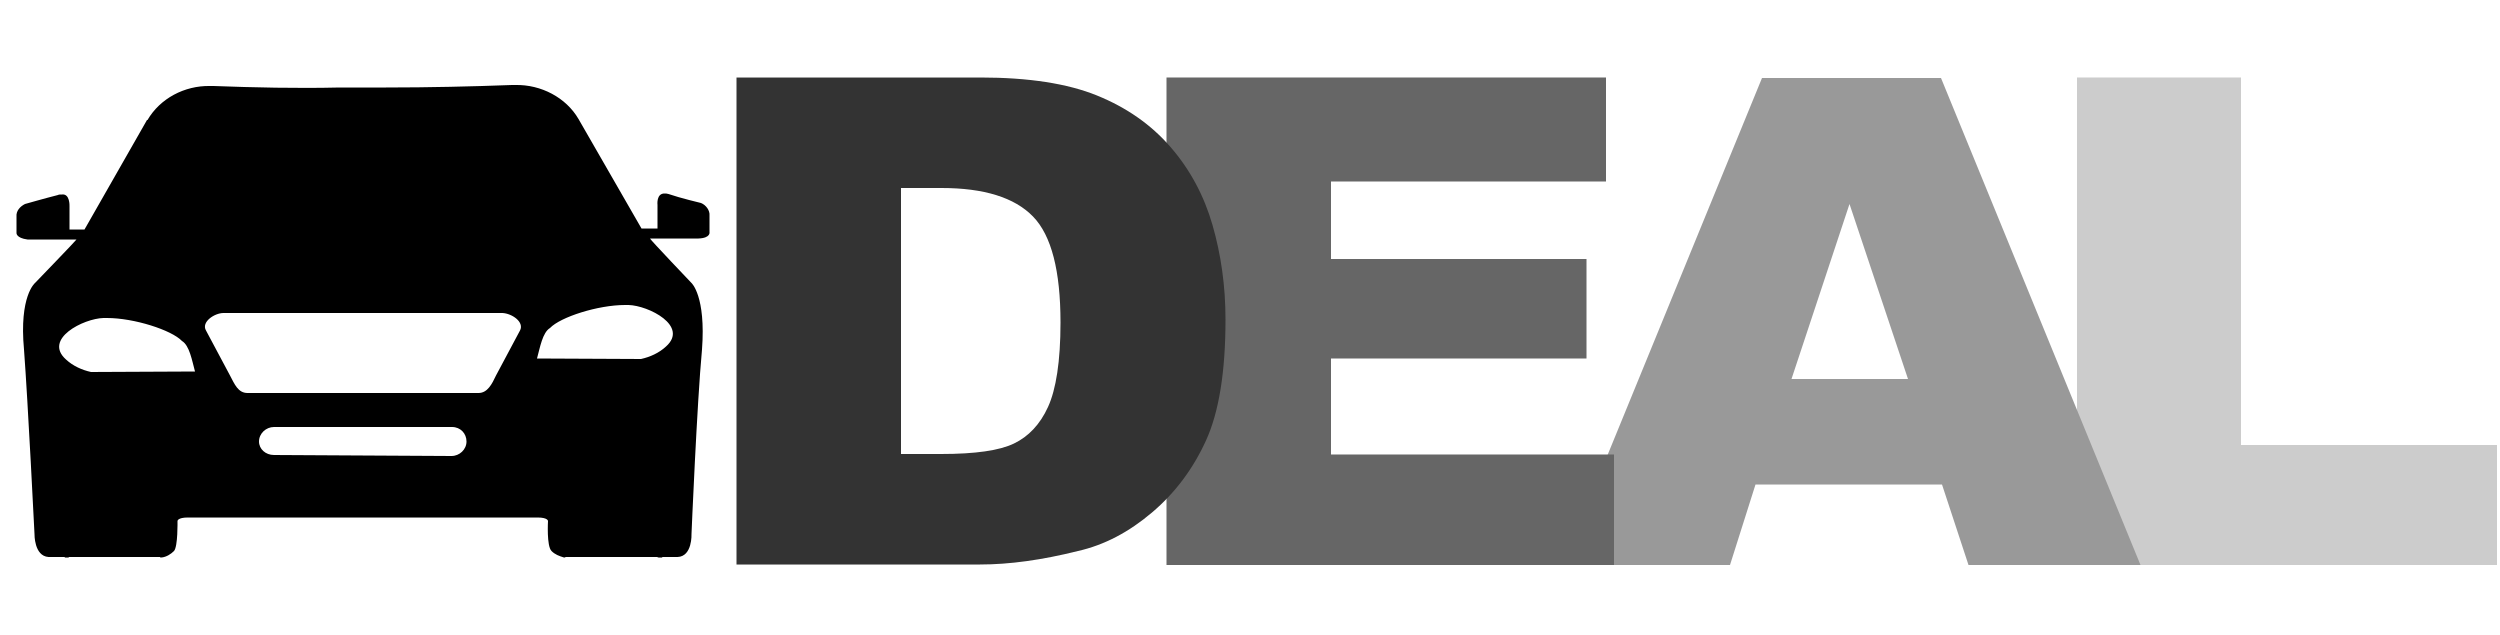
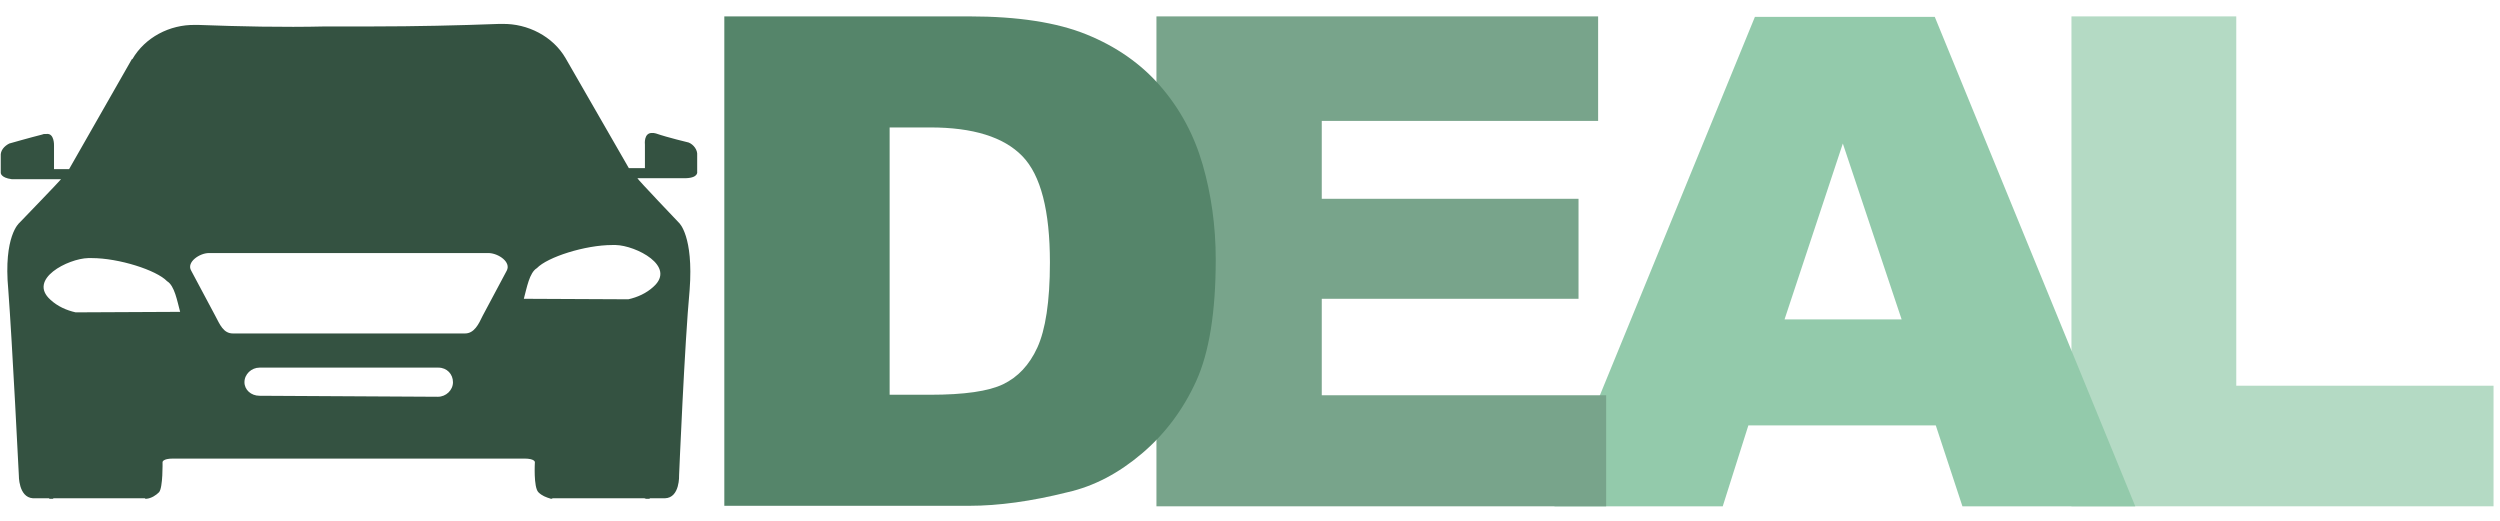
- <svg xmlns="http://www.w3.org/2000/svg" version="1.1" id="master-artboard" x="0px" y="0px" viewBox="0 0 500 127" style="enable-background:new 0 0 500 127;" xml:space="preserve">
-   <style type="text/css">
- 	.st0{fill:#0B2E4D;stroke:#AAAAAA;stroke-width:0.749;stroke-miterlimit:2.998;}
- 	.st1{fill:#CCCCCC;}
- 	.st2{fill:#999999;}
- 	.st3{fill:#666666;}
- 	.st4{fill:#333333;}
- </style>
-   <path class="st0" d="M164.5,64.3L164.5,64.3" />
-   <path d="M42.7,17.2H42c-5.1-0.1-10,2.5-12.5,6.8h-0.1L16.9,45.9h-3v-4.7c0,0,0.1-2.5-1.5-2.3c-0.3,0-0.7,0-0.8,0.1  C9.2,39.6,5,40.8,5,40.8c-1,0.5-1.8,1.4-1.7,2.5v3.3c0,0-0.1,1,2.2,1.3h9.8c0,0.1-8.3,8.7-8.3,8.7s-3.2,2.6-2.2,13.3  c0.8,10.7,2.1,36.9,2.1,36.9s-0.1,4.4,2.8,4.6h3.2l0.1,0.1h0.7l0.1-0.1H32c0,0.1,0.1,0.1,0.3,0.1c1-0.1,1.9-0.7,2.5-1.3  c0.8-0.9,0.7-6,0.7-6s0-0.7,2.1-0.7h69.9c2.1,0,2.1,0.7,2.1,0.7s-0.3,5,0.7,6c0.7,0.7,1.5,1,2.5,1.3c0.1,0,0.3,0,0.3-0.1h18.3  l0.3,0.1h0.7l0.1-0.1h3c3-0.1,2.8-4.6,2.8-4.6s1.1-26.3,2.1-36.9c0.8-10.7-2.1-13.3-2.1-13.3s-8.3-8.7-8.3-8.9h9.7  c2.5-0.1,2.2-1.3,2.2-1.3v-3.3c0.1-1-0.7-2.1-1.7-2.5c0,0-4.2-1-6.5-1.8c-0.3-0.1-0.6-0.1-0.7-0.1c-1.8-0.1-1.5,2.3-1.5,2.3v4.7  h-3.2l-12.6-21.9l0,0c-2.5-4.3-7.5-6.9-12.6-6.8h-0.7c-8,0.3-16.6,0.5-25.2,0.5h-9.3C59.4,17.7,50.8,17.5,42.7,17.2L42.7,17.2z   M54.8,91c-1.7,0-3-1.2-3-2.7l0,0l0,0c0-1.6,1.4-2.9,3-2.9h35.6c1.7,0,2.9,1.3,2.9,2.9l0,0c0,1.6-1.4,2.9-3,2.9l0,0L54.8,91L54.8,91  z M49.5,78.6c-1.9,0-2.6-1.8-3.5-3.5l-4.8-9c-1-1.7,1.7-3.5,3.5-3.5h55.8c1.9,0.1,4.4,1.8,3.5,3.5l-4.8,9c-0.8,1.7-1.7,3.5-3.5,3.5  H49.5z M107.4,71.7c0.6-2.2,1.1-5.2,2.6-6.1c2.1-2.2,9.6-4.6,15-4.6h0.7c4,0.1,12.1,4.2,7.5,8.3c-1.4,1.3-3.2,2.1-5,2.5L107.4,71.7z   M72.9,103.5L72.9,103.5 M18.2,74.4c-1.8-0.4-3.6-1.2-5-2.5c-4.6-4.1,3.5-8.2,7.5-8.3h0.7c5.4,0,12.9,2.4,15,4.6  c1.5,0.9,2,3.9,2.6,6.1L18.2,74.4z" />
-   <g>
-     <path class="st1" d="M415.4,15.5h32.8V89h51.2v24h-84V15.5z" />
-     <path class="st2" d="M381.6,75.8l-11.7-35l-11.6,35H381.6z M388.4,96.9h-37.3L346,113h-33.5l39.9-97.4h35.8l39.9,97.4h-34.4   L388.4,96.9z" />
-     <path class="st3" d="M233.3,15.5h87.9v20.8h-55v15.5h51.1v19.9h-51.1v19.2h56.6V113h-89.5L233.3,15.5L233.3,15.5z" />
-     <path class="st4" d="M147.4,15.5h48.7c9.6,0,17.4,1.2,23.3,3.6c5.9,2.4,10.8,5.8,14.7,10.3s6.7,9.7,8.4,15.6s2.6,12.2,2.6,18.9   c0,10.4-1.3,18.5-3.9,24.2c-2.6,5.7-6.2,10.5-10.8,14.4s-9.5,6.5-14.8,7.7c-7.2,1.8-13.7,2.7-19.6,2.7h-48.7V15.5H147.4z    M180.2,37.6v53.2h8c6.9,0,11.7-0.7,14.6-2.1c2.9-1.4,5.2-3.8,6.8-7.3s2.5-9.1,2.5-16.9c0-10.3-1.8-17.4-5.5-21.2   s-9.8-5.7-18.3-5.7H180.2z" />
+ <svg xmlns="http://www.w3.org/2000/svg" id="master-artboard" viewBox="0 0 1403.453 292.199" version="1.1" x="0px" y="0px" style="enable-background:new 0 0 336 235.2;" width="1403.453px" height="292.199px">
+   <defs>
+     <radialGradient id="gradient-0" gradientUnits="objectBoundingBox" cx="0.5" cy="0.5" r="0.5">
+       <stop offset="0" style="stop-color: #ffffff" />
+       <stop offset="1" style="stop-color: #cccccc" />
+     </radialGradient>
+   </defs>
+   <rect id="ee-background" x="0" y="0" width="1403.453" height="292.199" style="fill: rgb(33, 37, 41); fill-opacity: 0; pointer-events: none;" />
+   <g transform="matrix(2.189131, 0, 0, 2.189131, 116.6779, 97.97124)">
+     <path class="st0" d="M164.5,64.3L164.5,64.3" style="fill: rgb(11, 46, 77); stroke: rgb(170, 170, 170); stroke-width: 0.749; stroke-miterlimit: 2.998;" />
+     <path d="M42.7,17.2H42c-5.1-0.1-10,2.5-12.5,6.8h-0.1L16.9,45.9h-3v-4.7c0,0,0.1-2.5-1.5-2.3c-0.3,0-0.7,0-0.8,0.1  C9.2,39.6,5,40.8,5,40.8c-1,0.5-1.8,1.4-1.7,2.5v3.3c0,0-0.1,1,2.2,1.3h9.8c0,0.1-8.3,8.7-8.3,8.7s-3.2,2.6-2.2,13.3  c0.8,10.7,2.1,36.9,2.1,36.9s-0.1,4.4,2.8,4.6h3.2l0.1,0.1h0.7l0.1-0.1H32c0,0.1,0.1,0.1,0.3,0.1c1-0.1,1.9-0.7,2.5-1.3  c0.8-0.9,0.7-6,0.7-6s0-0.7,2.1-0.7h69.9c2.1,0,2.1,0.7,2.1,0.7s-0.3,5,0.7,6c0.7,0.7,1.5,1,2.5,1.3c0.1,0,0.3,0,0.3-0.1h18.3  l0.3,0.1h0.7l0.1-0.1h3c3-0.1,2.8-4.6,2.8-4.6s1.1-26.3,2.1-36.9c0.8-10.7-2.1-13.3-2.1-13.3s-8.3-8.7-8.3-8.9h9.7  c2.5-0.1,2.2-1.3,2.2-1.3v-3.3c0.1-1-0.7-2.1-1.7-2.5c0,0-4.2-1-6.5-1.8c-0.3-0.1-0.6-0.1-0.7-0.1c-1.8-0.1-1.5,2.3-1.5,2.3v4.7  h-3.2l-12.6-21.9l0,0c-2.5-4.3-7.5-6.9-12.6-6.8h-0.7c-8,0.3-16.6,0.5-25.2,0.5h-9.3C59.4,17.7,50.8,17.5,42.7,17.2L42.7,17.2z   M54.8,91c-1.7,0-3-1.2-3-2.7l0,0l0,0c0-1.6,1.4-2.9,3-2.9h35.6c1.7,0,2.9,1.3,2.9,2.9l0,0c0,1.6-1.4,2.9-3,2.9l0,0L54.8,91L54.8,91  z M49.5,78.6c-1.9,0-2.6-1.8-3.5-3.5l-4.8-9c-1-1.7,1.7-3.5,3.5-3.5h55.8c1.9,0.1,4.4,1.8,3.5,3.5l-4.8,9c-0.8,1.7-1.7,3.5-3.5,3.5  H49.5z M107.4,71.7c0.6-2.2,1.1-5.2,2.6-6.1c2.1-2.2,9.6-4.6,15-4.6h0.7c4,0.1,12.1,4.2,7.5,8.3c-1.4,1.3-3.2,2.1-5,2.5L107.4,71.7z   M72.9,103.5L72.9,103.5 M18.2,74.4c-1.8-0.4-3.6-1.2-5-2.5c-4.6-4.1,3.5-8.2,7.5-8.3h0.7c5.4,0,12.9,2.4,15,4.6  c1.5,0.9,2,3.9,2.6,6.1L18.2,74.4z" style="fill: rgb(52, 82, 65);" transform="matrix(1.288555, 0, 0, 1.288555, -57.35915, -60.52183)" />
+     <g transform="matrix(1.288555, 0, 0, 1.288555, -57.35915, -60.52183)">
+       <path class="st1" d="M415.4,15.5h32.8V89h51.2v24h-84V15.5z" style="fill: rgb(180, 218, 196);" />
+       <path class="st2" d="M381.6,75.8l-11.7-35l-11.6,35H381.6z M388.4,96.9h-37.3L346,113h-33.5l39.9-97.4h35.8l39.9,97.4h-34.4   L388.4,96.9z" style="fill: rgb(147, 202, 171);" />
+       <path class="st3" d="M233.3,15.5h87.9v20.8h-55v15.5h51.1v19.9h-51.1v19.2h56.6V113h-89.5L233.3,15.5L233.3,15.5z" style="fill: rgb(120, 164, 139);" />
+       <path class="st4" d="M147.4,15.5h48.7c9.6,0,17.4,1.2,23.3,3.6c5.9,2.4,10.8,5.8,14.7,10.3s6.7,9.7,8.4,15.6s2.6,12.2,2.6,18.9   c0,10.4-1.3,18.5-3.9,24.2c-2.6,5.7-6.2,10.5-10.8,14.4s-9.5,6.5-14.8,7.7c-7.2,1.8-13.7,2.7-19.6,2.7h-48.7V15.5H147.4z    M180.2,37.6v53.2h8c6.9,0,11.7-0.7,14.6-2.1c2.9-1.4,5.2-3.8,6.8-7.3s2.5-9.1,2.5-16.9c0-10.3-1.8-17.4-5.5-21.2   s-9.8-5.7-18.3-5.7H180.2z" style="fill: rgb(85, 133, 106);" />
+       <path style="fill: rgb(85, 133, 106); fill-opacity: 1; stroke: rgb(0, 0, 0); stroke-opacity: 1; stroke-width: 0; paint-order: fill;" d="M 230.316 60.294" />
+     </g>
+     <path style="fill: rgb(255, 224, 168); fill-opacity: 1; stroke: rgb(0, 0, 0); stroke-opacity: 1; stroke-width: 0; paint-order: fill;" d="M 40.636 -107.197" />
  </g>
</svg>
